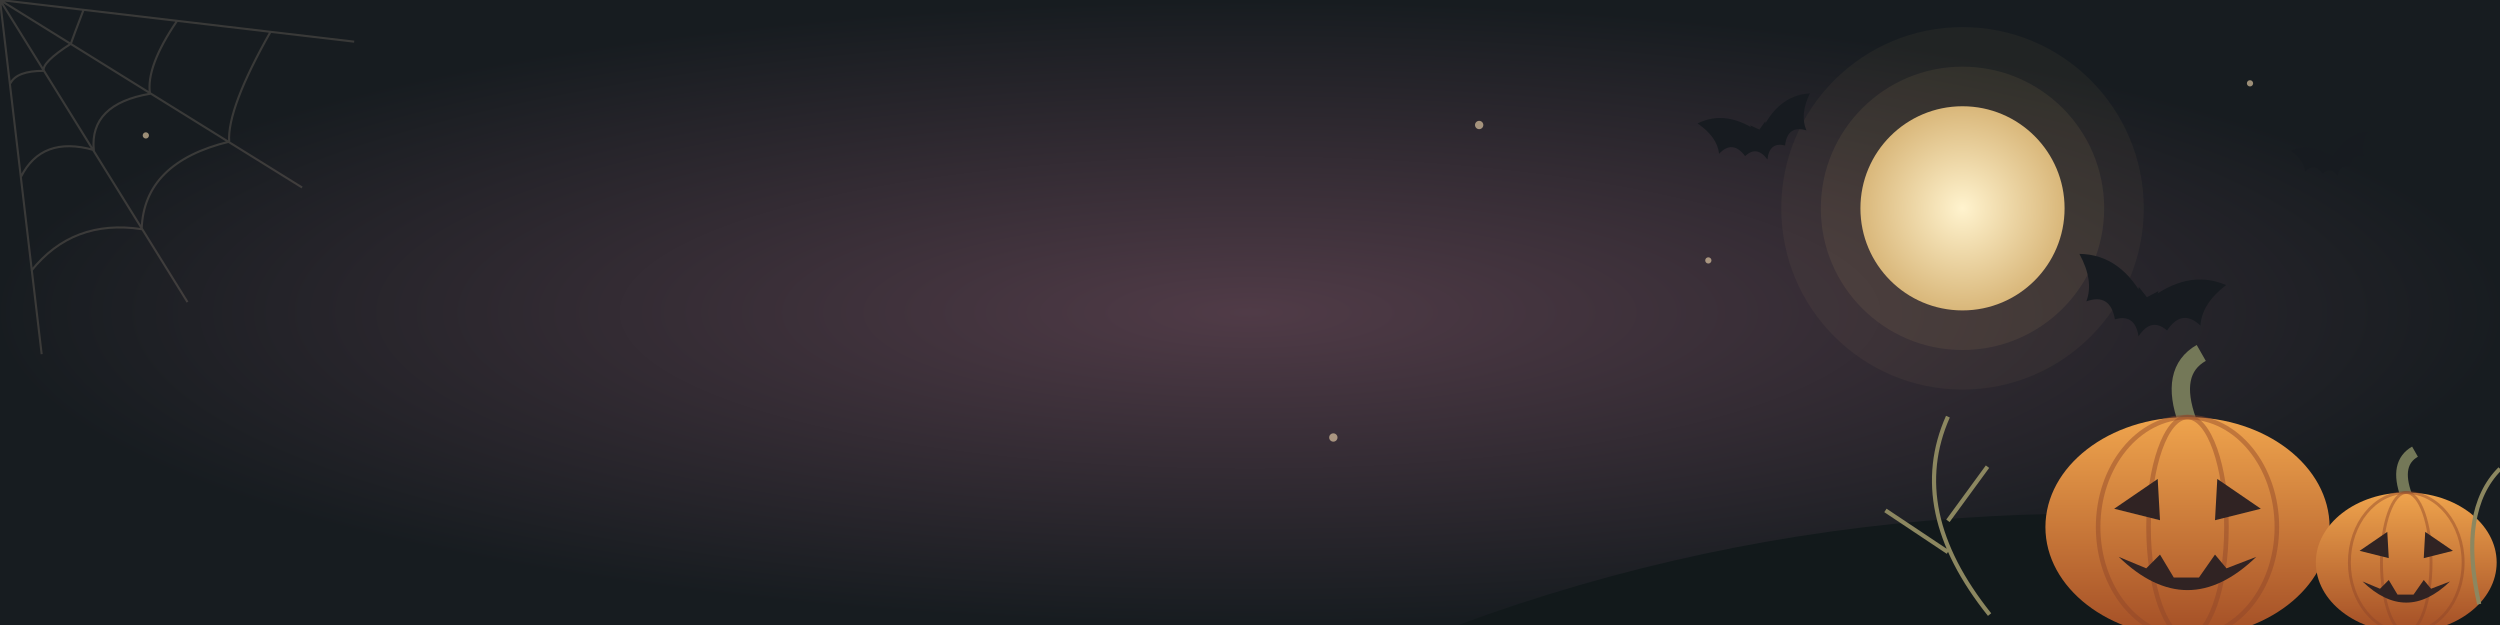
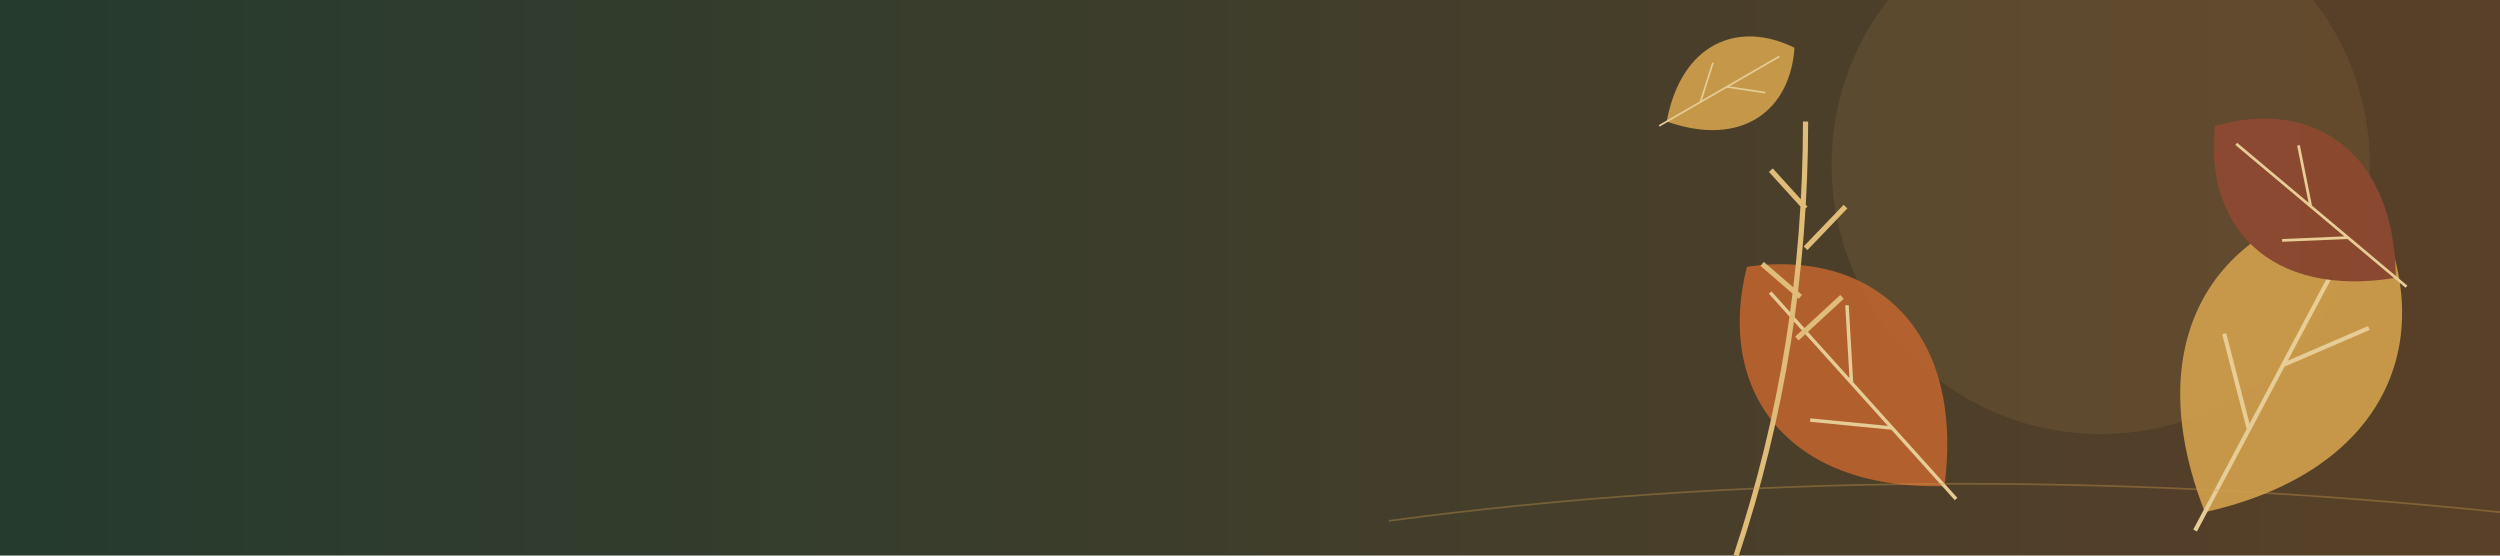
- <svg xmlns="http://www.w3.org/2000/svg" viewBox="0 0 1200 300">
+ <svg xmlns="http://www.w3.org/2000/svg" viewBox="0 0 1440 320">
  <defs>
-     <radialGradient id="sky">
-       <stop stop-color="#503b47" />
-       <stop offset="1" stop-color="#171c20" />
-     </radialGradient>
-     <linearGradient id="pumpkin" x2="0" y2="1">
-       <stop stop-color="#efa44d" />
-       <stop offset="1" stop-color="#a34e26" />
+     <linearGradient id="bg">
+       <stop stop-color="#243b2e" />
+       <stop offset="1" stop-color="#5a4028" />
    </linearGradient>
-     <radialGradient id="moon">
-       <stop stop-color="#fff3ce" />
-       <stop offset="1" stop-color="#d9b77a" />
-     </radialGradient>
-     <g id="bat">
-       <path d="M0 0Q-20-25-45-20Q-33-6-35 7Q-22-1-16 14Q-5 8 0 21Q5 8 16 14Q22-1 35 7Q33-6 45-20Q20-25 0 0" fill="#171b20" />
-       <path d="M-6 5L-6-8L0-3L6-8L6 5" fill="#171b20" />
-     </g>
-     <g id="p">
-       <path d="M0-46Q-8-68 6-76" fill="none" stroke="#747858" stroke-width="8" />
-       <ellipse rx="62" ry="48" fill="url(#pumpkin)" />
-       <ellipse rx="39" ry="48" fill="none" stroke="#8e4528" stroke-opacity=".45" stroke-width="2" />
-       <ellipse rx="17" ry="48" fill="none" stroke="#8e4528" stroke-opacity=".45" stroke-width="2" />
-       <path d="M-32-8L-13-21L-12-3ZM32-8L13-21L12-3ZM-30 13Q0 42 30 13L17 18L12 12L5 22L-6 22L-12 12L-18 18Z" fill="#302323" />
+     <g id="leaf">
+       <path d="M0 0C-70-60-60-130 0-170C60-130 70-60 0 0Z" fill="currentColor" />
+       <path d="M0 10V-150M0-45L-32-80M0-80L28-115" stroke="#f6dba1" stroke-width="2" fill="none" />
    </g>
  </defs>
-   <path fill="url(#sky)" d="M0 0h1200v300H0z" />
-   <circle cx="942" cy="100" r="87" fill="#e7bf79" opacity=".05" />
-   <circle cx="942" cy="100" r="68" fill="#e7bf79" opacity=".08" />
-   <circle cx="942" cy="100" r="49" fill="url(#moon)" />
-   <g fill="#f5dab0" opacity=".6">
-     <circle cx="70" cy="65" r="1.5" />
-     <circle cx="710" cy="60" r="2" />
-     <circle cx="820" cy="125" r="1.5" />
-     <circle cx="1080" cy="40" r="1.5" />
-     <circle cx="640" cy="210" r="2" />
+   <path fill="url(#bg)" d="M0 0h1440v320H0z" />
+   <circle cx="1210" cy="95" r="155" fill="#c39758" opacity=".12" />
+   <g opacity=".9">
+     <use href="#leaf" transform="translate(1120 280) rotate(-42)" color="#bd642e" />
+     <use href="#leaf" transform="translate(1270 295) rotate(28) scale(1.2)" color="#d3a14d" />
+     <use href="#leaf" transform="translate(1380 160) rotate(-50) scale(.8)" color="#8e4930" />
+     <use href="#leaf" transform="translate(960 70) rotate(60) scale(.5)" color="#d3a14d" />
  </g>
-   <g stroke="#c3af98" fill="none" opacity=".2">
-     <path d="M0 0L170 20M0 0L145 90M0 0L90 145M0 0L20 170M40 5Q35 18 34 21Q20 30 21 34Q8 34 5 40M85 10Q70 32 72 45Q43 50 45 72Q20 65 10 85M130 15Q109 52 110 68Q69 78 68 110Q35 105 15 130" />
+   <g stroke="#dfbc78" fill="none" stroke-width="3">
+     <path d="M1000 320Q1040 200 1040 70M1040 120l-20-22m20 45l23-24m-26 52l-22-19m20 43l26-24" />
  </g>
-   <use href="#bat" transform="translate(845 64) rotate(-15) scale(.62)" />
-   <use href="#bat" transform="translate(1030 145) rotate(12) scale(.8)" />
-   <use href="#bat" transform="translate(1120 76) rotate(-14) scale(.42)" />
-   <path d="M700 300Q930 215 1200 265V300" fill="#12191b" />
-   <use href="#p" transform="translate(1050 253) scale(1.1)" />
-   <use href="#p" transform="translate(1155 270) scale(.7)" />
-   <g stroke="#8c8760" fill="none" stroke-width="2">
-     <path d="M955 295q-40-50-20-95m0 65l-30-20m30 5l19-26M1190 290q-10-45 10-65" />
-   </g>
+   <path d="M800 300Q1100 260 1440 295" stroke="#d3a14d" opacity=".35" fill="none" />
</svg>
